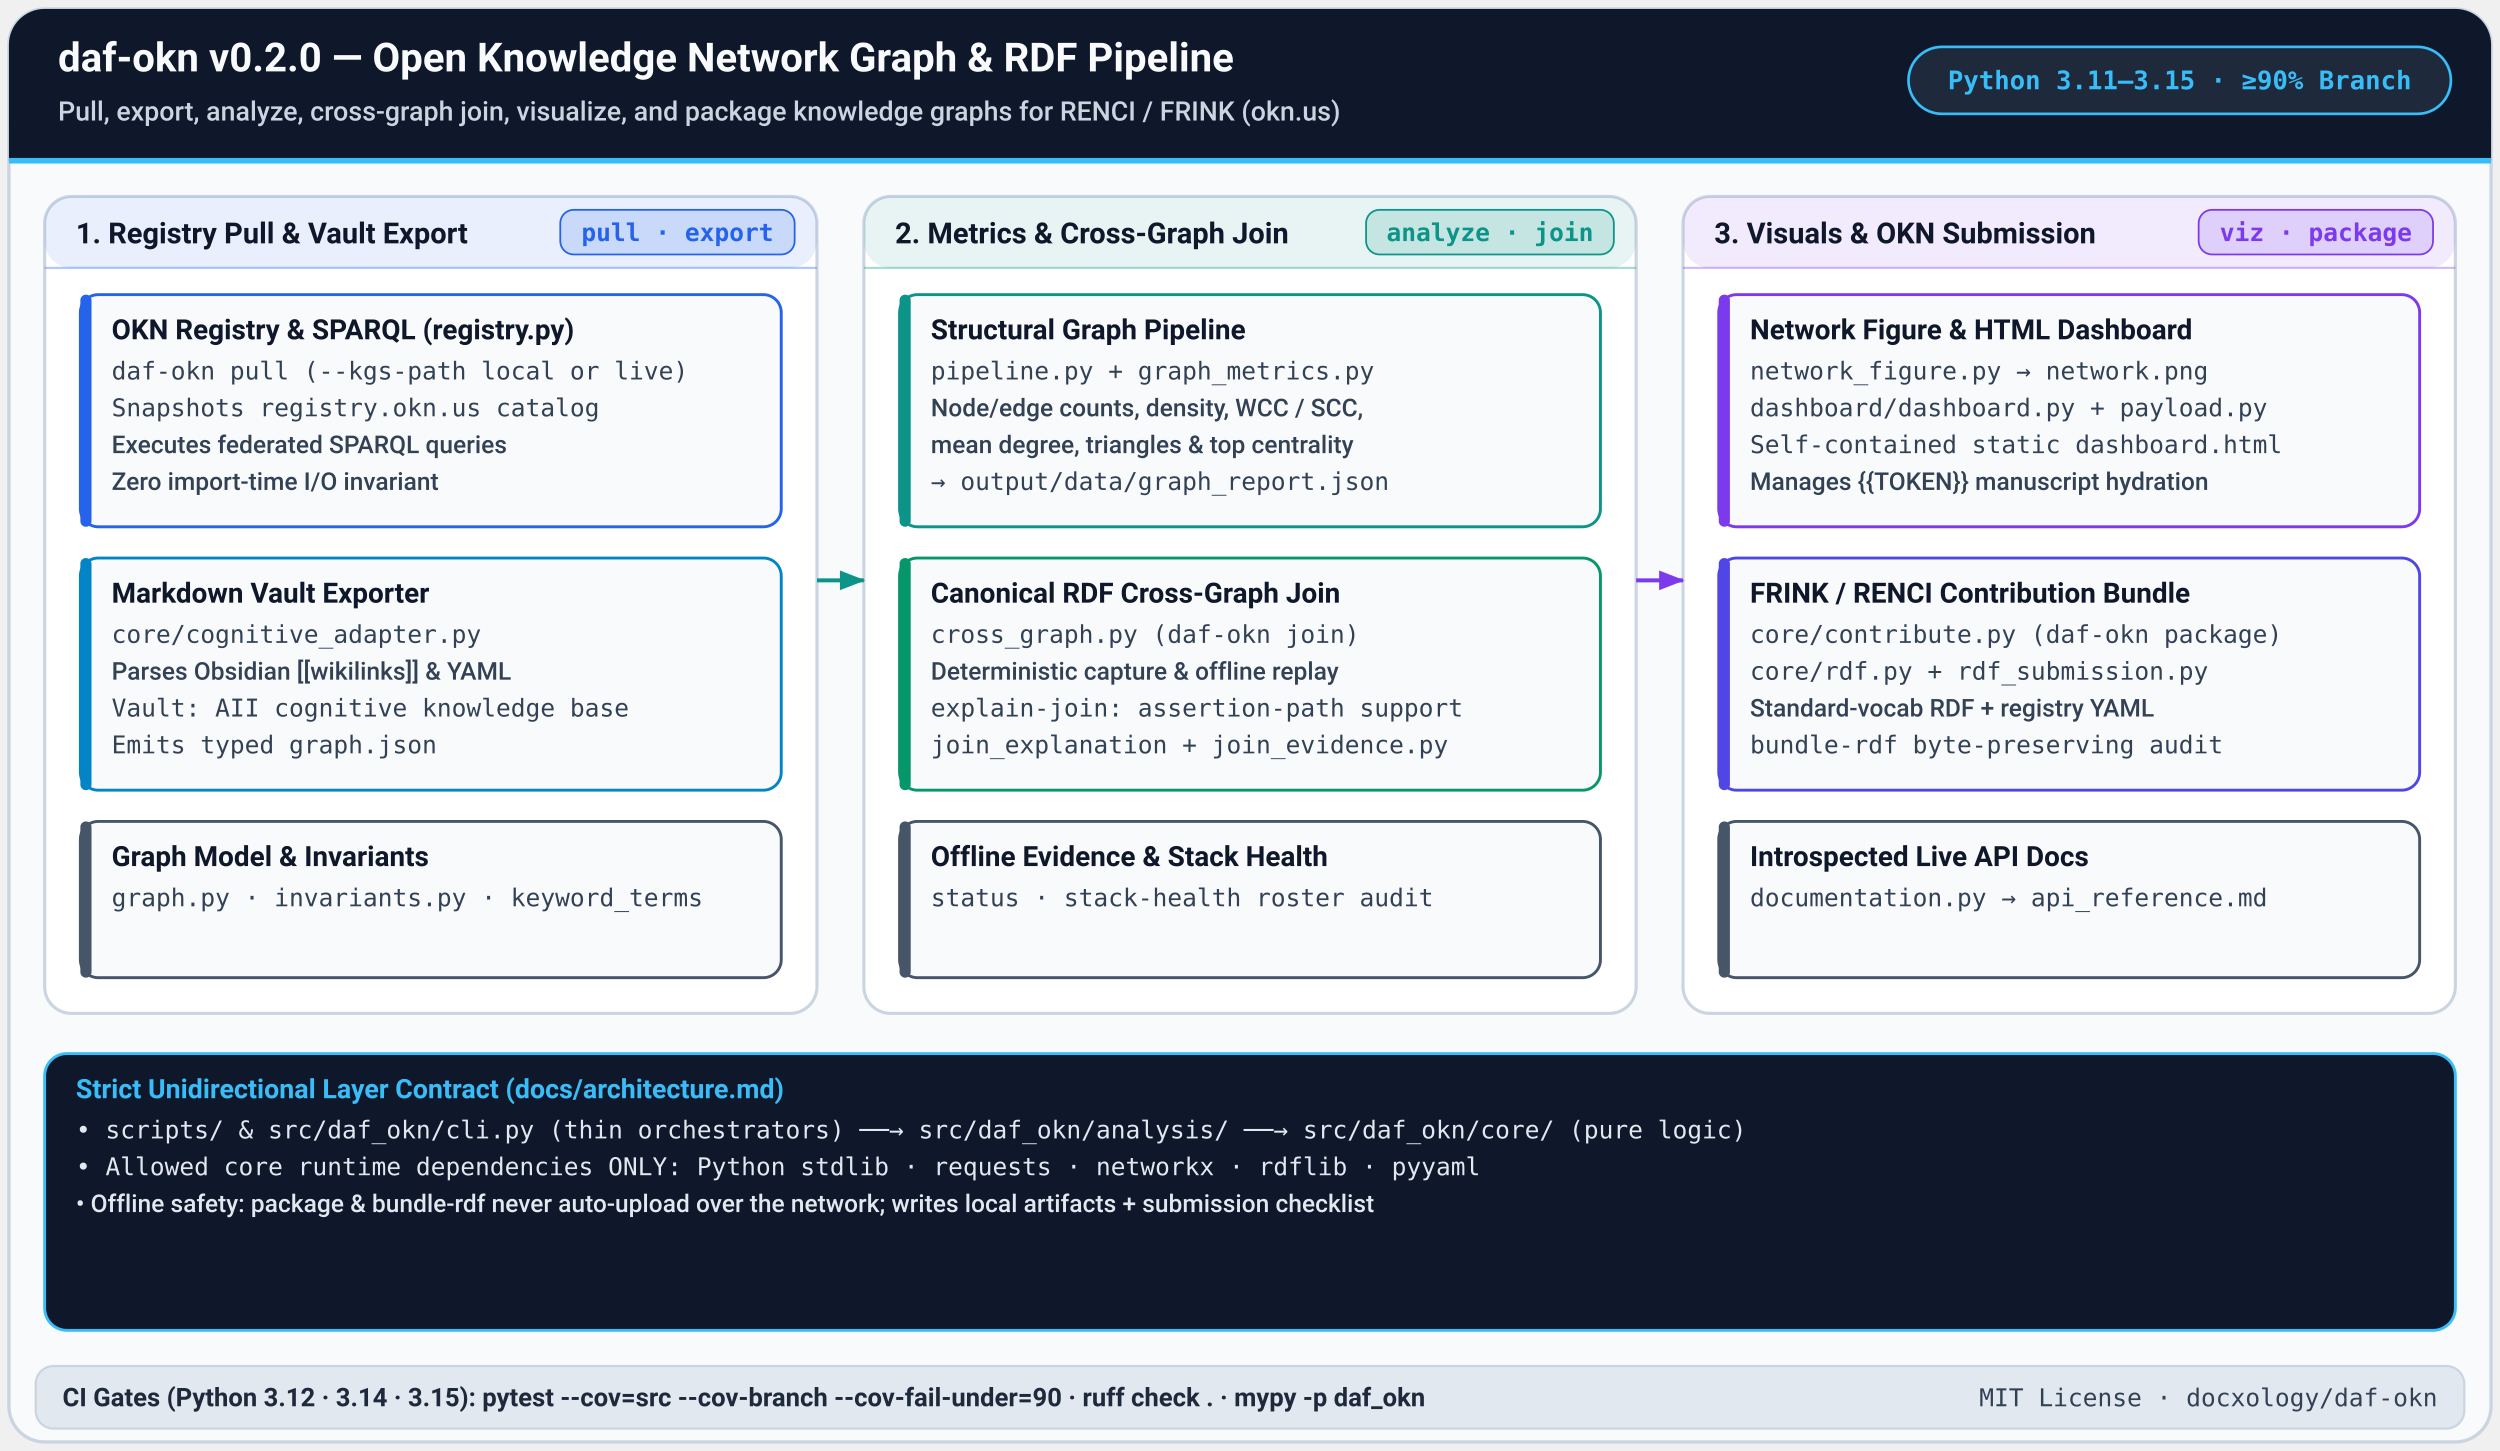
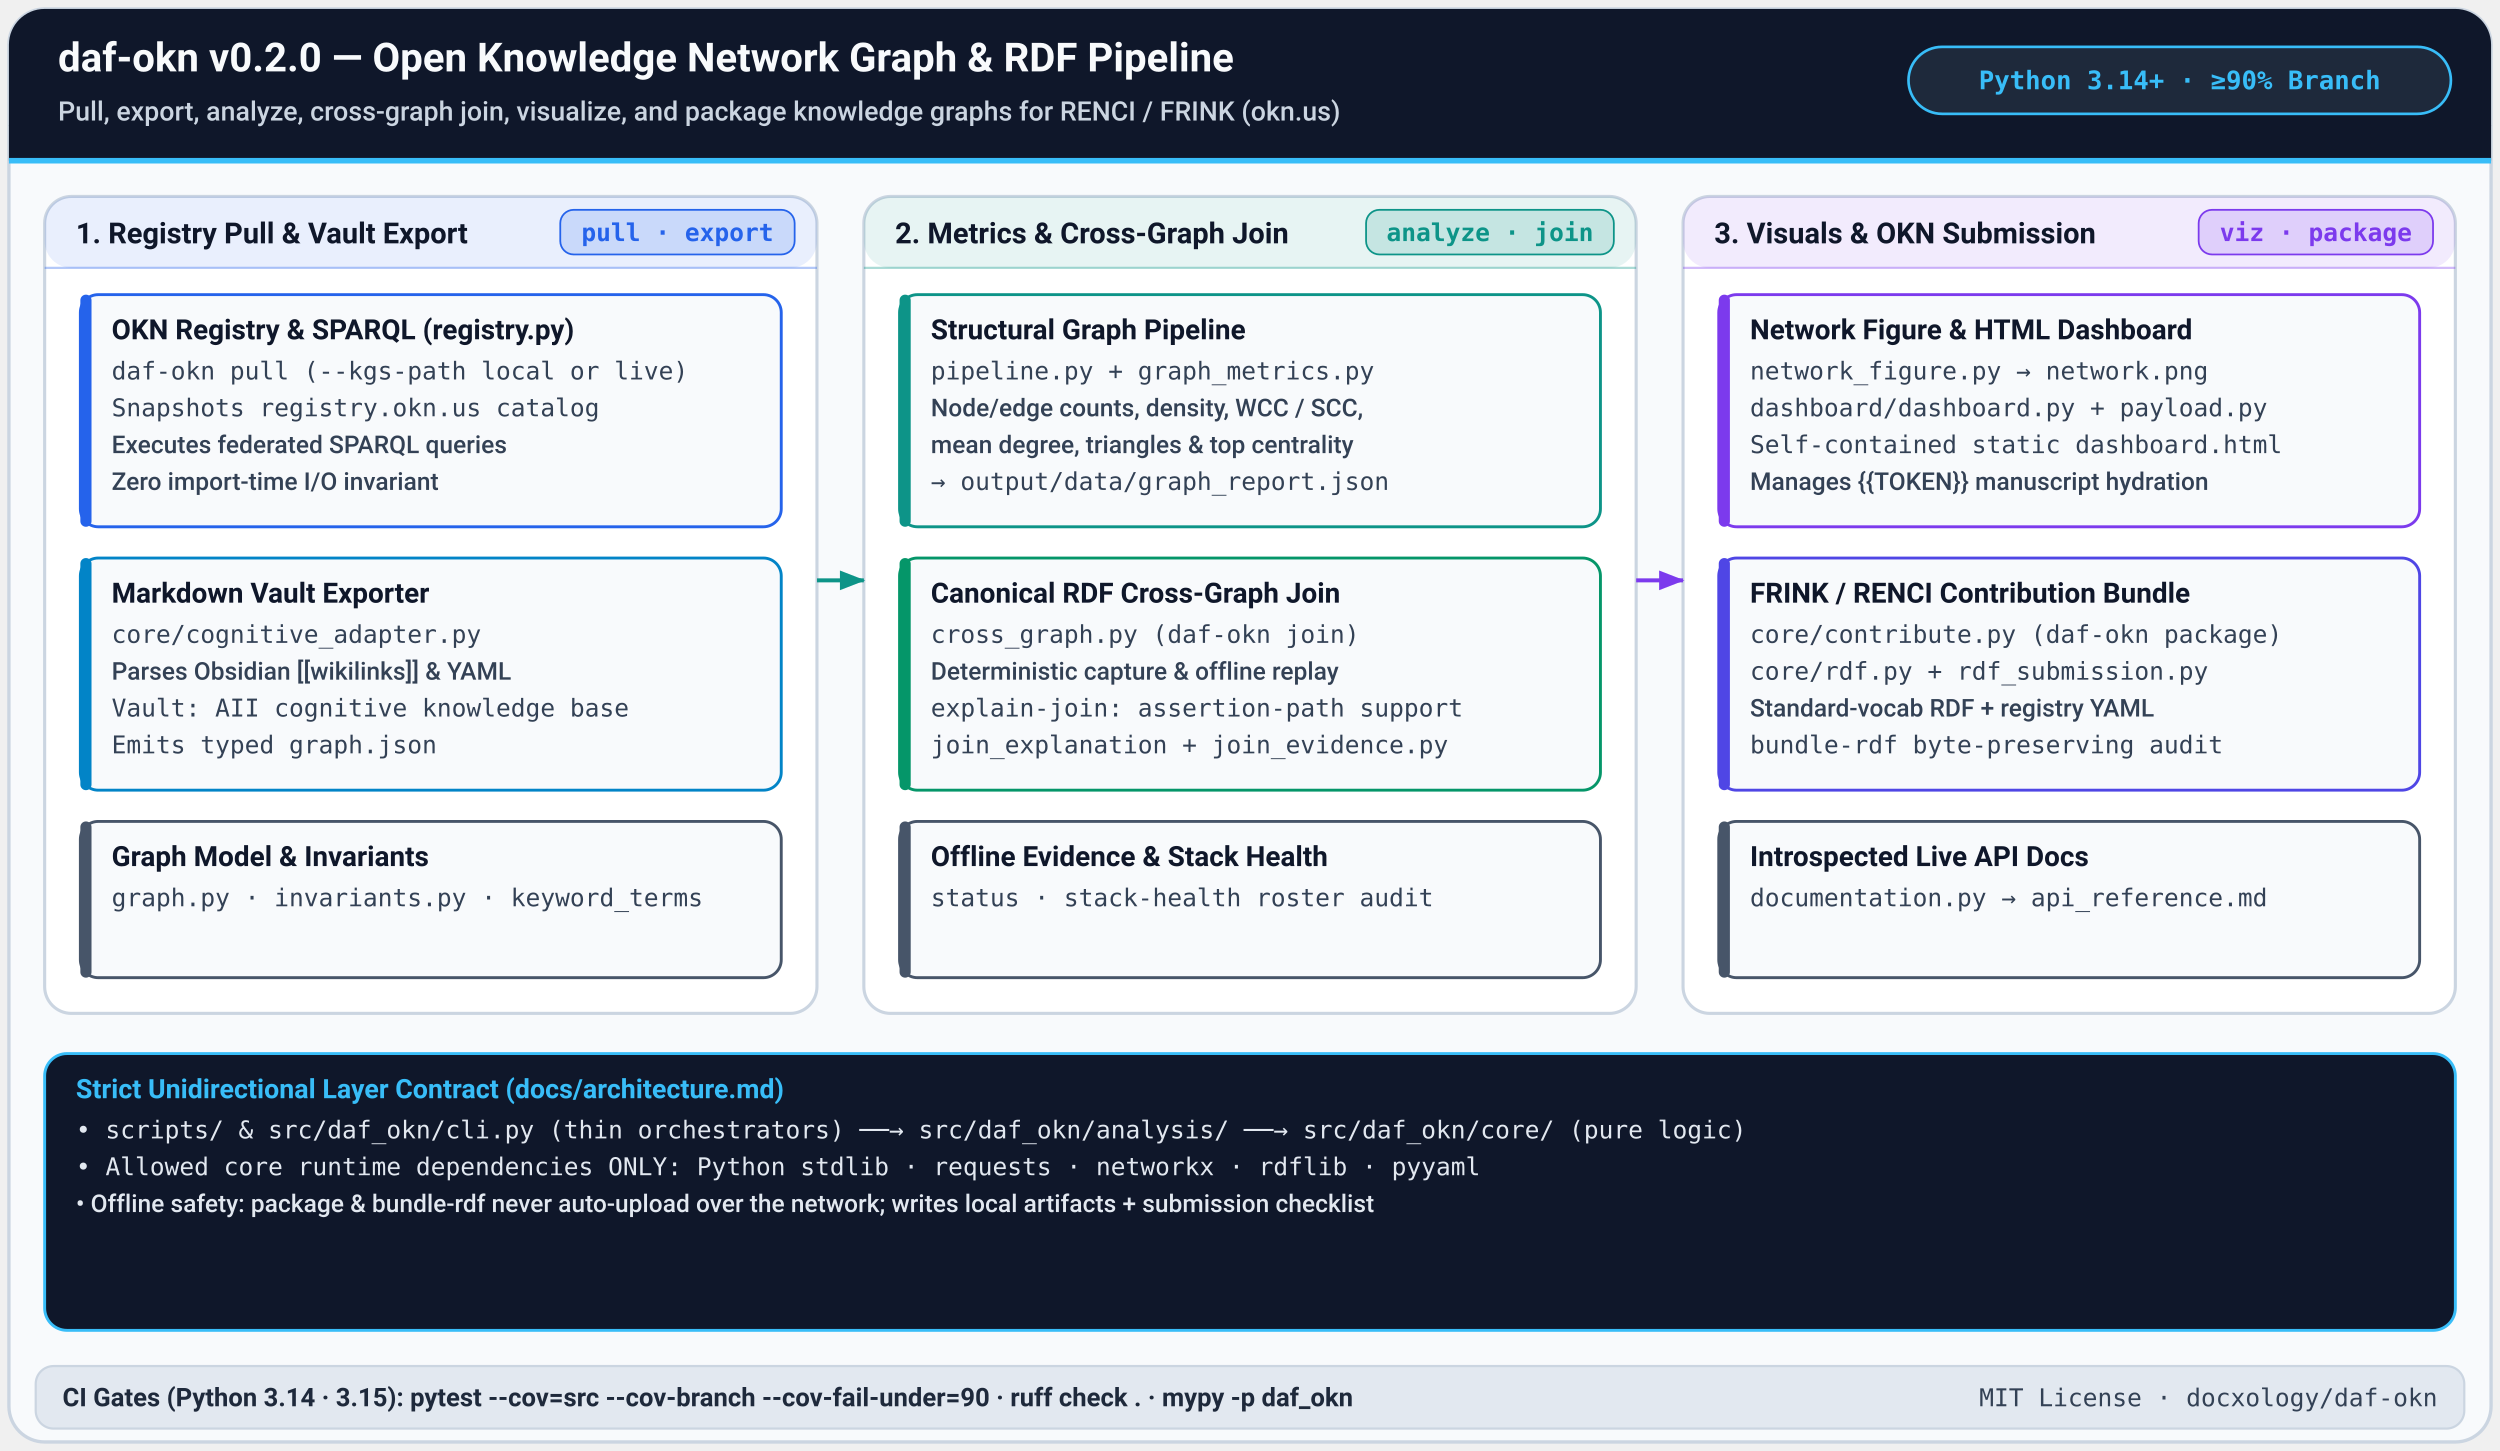
<svg xmlns="http://www.w3.org/2000/svg" viewBox="0 0 1120 650" width="1120" height="650" role="img" aria-labelledby="svg-title svg-desc">
  <defs>
    <marker id="arrow-slate" viewBox="0 0 10 10" refX="8.5" refY="5" markerWidth="7" markerHeight="7" orient="auto-start-reverse">
      <path d="M 0 1.5 L 9 5 L 0 8.5 z" fill="#475569" />
    </marker>
    <marker id="arrow-blue" viewBox="0 0 10 10" refX="8.5" refY="5" markerWidth="7" markerHeight="7" orient="auto-start-reverse">
      <path d="M 0 1.5 L 9 5 L 0 8.5 z" fill="#2563eb" />
    </marker>
    <marker id="arrow-teal" viewBox="0 0 10 10" refX="8.5" refY="5" markerWidth="7" markerHeight="7" orient="auto-start-reverse">
      <path d="M 0 1.5 L 9 5 L 0 8.5 z" fill="#0d9488" />
    </marker>
    <marker id="arrow-indigo" viewBox="0 0 10 10" refX="8.5" refY="5" markerWidth="7" markerHeight="7" orient="auto-start-reverse">
      <path d="M 0 1.5 L 9 5 L 0 8.5 z" fill="#4f46e5" />
    </marker>
    <marker id="arrow-amber" viewBox="0 0 10 10" refX="8.5" refY="5" markerWidth="7" markerHeight="7" orient="auto-start-reverse">
      <path d="M 0 1.5 L 9 5 L 0 8.5 z" fill="#d97706" />
    </marker>
    <marker id="arrow-emerald" viewBox="0 0 10 10" refX="8.5" refY="5" markerWidth="7" markerHeight="7" orient="auto-start-reverse">
      <path d="M 0 1.5 L 9 5 L 0 8.5 z" fill="#059669" />
    </marker>
    <marker id="arrow-rose" viewBox="0 0 10 10" refX="8.5" refY="5" markerWidth="7" markerHeight="7" orient="auto-start-reverse">
      <path d="M 0 1.5 L 9 5 L 0 8.5 z" fill="#e11d48" />
    </marker>
    <marker id="arrow-purple" viewBox="0 0 10 10" refX="8.5" refY="5" markerWidth="7" markerHeight="7" orient="auto-start-reverse">
      <path d="M 0 1.5 L 9 5 L 0 8.5 z" fill="#7c3aed" />
    </marker>
  </defs>
  <rect x="4" y="4" width="1112" height="642" rx="16" fill="#f8fafc" stroke="#cbd5e1" stroke-width="1.5" />
  <rect x="4" y="4" width="1112" height="68" rx="16" fill="#0f172a" />
  <rect x="4" y="56" width="1112" height="16" fill="#0f172a" />
  <line x1="4" y1="72" x2="1116" y2="72" stroke="#38bdf8" stroke-width="2.5" />
  <rect x="855" y="21" width="243" height="30" rx="15" fill="#1e293b" stroke="#38bdf8" stroke-width="1.2" />
-   <text x="976.5" y="40.0" font-family="ui-monospace, 'SFMono-Regular', Menlo, Monaco, Consolas, monospace" font-size="11.5" font-weight="700" fill="#38bdf8" text-anchor="middle">Python 3.11–3.15 · ≥90% Branch</text>
+   <text x="976.5" y="40.0" font-family="ui-monospace, 'SFMono-Regular', Menlo, Monaco, Consolas, monospace" font-size="11.5" font-weight="700" fill="#38bdf8" text-anchor="middle">Python 3.14+ · ≥90% Branch</text>
  <text x="26.0" y="32.0" font-family="system-ui, -apple-system, 'Segoe UI', Roboto, Helvetica, Arial, sans-serif" font-size="18" font-weight="700" fill="#f8fafc" text-anchor="start">daf-okn v0.2.0 — Open Knowledge Network Graph &amp; RDF Pipeline</text>
  <text x="26.0" y="54.0" font-family="system-ui, -apple-system, 'Segoe UI', Roboto, Helvetica, Arial, sans-serif" font-size="12" font-weight="500" fill="#cbd5e1" text-anchor="start">Pull, export, analyze, cross-graph join, visualize, and package knowledge graphs for RENCI / FRINK (okn.us)</text>
  <rect x="20" y="88" width="346" height="366" rx="12" fill="#ffffff" stroke="#cbd5e1" stroke-width="1.4" />
  <rect x="20" y="88" width="346" height="32" rx="12" fill="#2563eb" fill-opacity="0.10" />
  <line x1="20" y1="120" x2="366" y2="120" stroke="#2563eb" stroke-opacity="0.35" stroke-width="1" />
  <rect x="251" y="94" width="105" height="20" rx="6" fill="#2563eb" fill-opacity="0.16" stroke="#2563eb" stroke-width="0.8" />
  <text x="303.5" y="108.0" font-family="ui-monospace, 'SFMono-Regular', Menlo, Monaco, Consolas, monospace" font-size="11" font-weight="700" fill="#2563eb" text-anchor="middle">pull · export</text>
  <text x="34.0" y="109.0" font-family="system-ui, -apple-system, 'Segoe UI', Roboto, Helvetica, Arial, sans-serif" font-size="13" font-weight="700" fill="#0f172a" text-anchor="start">1. Registry Pull &amp; Vault Export</text>
  <rect x="36" y="132" width="314" height="104" rx="8" fill="#f8fafc" stroke="#2563eb" stroke-width="1.3" />
  <rect x="36" y="132" width="5" height="104" rx="2.5" fill="#2563eb" />
  <text x="50.0" y="152.0" font-family="system-ui, -apple-system, 'Segoe UI', Roboto, Helvetica, Arial, sans-serif" font-size="12.5" font-weight="700" fill="#0f172a" text-anchor="start">OKN Registry &amp; SPARQL (registry.py)</text>
  <text x="50.0" y="170.0" font-family="ui-monospace, 'SFMono-Regular', Menlo, Monaco, Consolas, monospace" font-size="11.0" font-weight="500" fill="#334155" text-anchor="start">daf-okn pull (--kgs-path local or live)</text>
  <text x="50.0" y="186.5" font-family="ui-monospace, 'SFMono-Regular', Menlo, Monaco, Consolas, monospace" font-size="11.0" font-weight="500" fill="#334155" text-anchor="start">Snapshots registry.okn.us catalog</text>
  <text x="50.0" y="203.0" font-family="system-ui, -apple-system, 'Segoe UI', Roboto, Helvetica, Arial, sans-serif" font-size="11.0" font-weight="500" fill="#334155" text-anchor="start">Executes federated SPARQL queries</text>
  <text x="50.0" y="219.5" font-family="system-ui, -apple-system, 'Segoe UI', Roboto, Helvetica, Arial, sans-serif" font-size="11.0" font-weight="500" fill="#334155" text-anchor="start">Zero import-time I/O invariant</text>
  <rect x="36" y="250" width="314" height="104" rx="8" fill="#f8fafc" stroke="#0284c7" stroke-width="1.3" />
  <rect x="36" y="250" width="5" height="104" rx="2.5" fill="#0284c7" />
  <text x="50.0" y="270.0" font-family="system-ui, -apple-system, 'Segoe UI', Roboto, Helvetica, Arial, sans-serif" font-size="12.5" font-weight="700" fill="#0f172a" text-anchor="start">Markdown Vault Exporter</text>
  <text x="50.0" y="288.0" font-family="ui-monospace, 'SFMono-Regular', Menlo, Monaco, Consolas, monospace" font-size="11.0" font-weight="500" fill="#334155" text-anchor="start">core/cognitive_adapter.py</text>
  <text x="50.0" y="304.5" font-family="system-ui, -apple-system, 'Segoe UI', Roboto, Helvetica, Arial, sans-serif" font-size="11.0" font-weight="500" fill="#334155" text-anchor="start">Parses Obsidian [[wikilinks]] &amp; YAML</text>
  <text x="50.0" y="321.0" font-family="ui-monospace, 'SFMono-Regular', Menlo, Monaco, Consolas, monospace" font-size="11.0" font-weight="500" fill="#334155" text-anchor="start">Vault: AII cognitive knowledge base</text>
  <text x="50.0" y="337.5" font-family="ui-monospace, 'SFMono-Regular', Menlo, Monaco, Consolas, monospace" font-size="11.0" font-weight="500" fill="#334155" text-anchor="start">Emits typed graph.json</text>
  <rect x="36" y="368" width="314" height="70" rx="8" fill="#f8fafc" stroke="#475569" stroke-width="1.3" />
  <rect x="36" y="368" width="5" height="70" rx="2.5" fill="#475569" />
  <text x="50.0" y="388.0" font-family="system-ui, -apple-system, 'Segoe UI', Roboto, Helvetica, Arial, sans-serif" font-size="12.5" font-weight="700" fill="#0f172a" text-anchor="start">Graph Model &amp; Invariants</text>
  <text x="50.0" y="406.0" font-family="ui-monospace, 'SFMono-Regular', Menlo, Monaco, Consolas, monospace" font-size="11.0" font-weight="500" fill="#334155" text-anchor="start">graph.py · invariants.py · keyword_terms</text>
  <rect x="387" y="88" width="346" height="366" rx="12" fill="#ffffff" stroke="#cbd5e1" stroke-width="1.4" />
  <rect x="387" y="88" width="346" height="32" rx="12" fill="#0d9488" fill-opacity="0.10" />
  <line x1="387" y1="120" x2="733" y2="120" stroke="#0d9488" stroke-opacity="0.35" stroke-width="1" />
  <rect x="612" y="94" width="111" height="20" rx="6" fill="#0d9488" fill-opacity="0.16" stroke="#0d9488" stroke-width="0.8" />
  <text x="667.5" y="108.0" font-family="ui-monospace, 'SFMono-Regular', Menlo, Monaco, Consolas, monospace" font-size="11" font-weight="700" fill="#0d9488" text-anchor="middle">analyze · join</text>
  <text x="401.0" y="109.0" font-family="system-ui, -apple-system, 'Segoe UI', Roboto, Helvetica, Arial, sans-serif" font-size="13" font-weight="700" fill="#0f172a" text-anchor="start">2. Metrics &amp; Cross-Graph Join</text>
  <rect x="403" y="132" width="314" height="104" rx="8" fill="#f8fafc" stroke="#0d9488" stroke-width="1.3" />
  <rect x="403" y="132" width="5" height="104" rx="2.5" fill="#0d9488" />
  <text x="417.0" y="152.0" font-family="system-ui, -apple-system, 'Segoe UI', Roboto, Helvetica, Arial, sans-serif" font-size="12.5" font-weight="700" fill="#0f172a" text-anchor="start">Structural Graph Pipeline</text>
  <text x="417.0" y="170.0" font-family="ui-monospace, 'SFMono-Regular', Menlo, Monaco, Consolas, monospace" font-size="11.0" font-weight="500" fill="#334155" text-anchor="start">pipeline.py + graph_metrics.py</text>
  <text x="417.0" y="186.5" font-family="system-ui, -apple-system, 'Segoe UI', Roboto, Helvetica, Arial, sans-serif" font-size="11.0" font-weight="500" fill="#334155" text-anchor="start">Node/edge counts, density, WCC / SCC,</text>
  <text x="417.0" y="203.0" font-family="system-ui, -apple-system, 'Segoe UI', Roboto, Helvetica, Arial, sans-serif" font-size="11.0" font-weight="500" fill="#334155" text-anchor="start">mean degree, triangles &amp; top centrality</text>
  <text x="417.0" y="219.5" font-family="ui-monospace, 'SFMono-Regular', Menlo, Monaco, Consolas, monospace" font-size="11.0" font-weight="500" fill="#334155" text-anchor="start">→ output/data/graph_report.json</text>
  <rect x="403" y="250" width="314" height="104" rx="8" fill="#f8fafc" stroke="#059669" stroke-width="1.3" />
  <rect x="403" y="250" width="5" height="104" rx="2.5" fill="#059669" />
  <text x="417.0" y="270.0" font-family="system-ui, -apple-system, 'Segoe UI', Roboto, Helvetica, Arial, sans-serif" font-size="12.5" font-weight="700" fill="#0f172a" text-anchor="start">Canonical RDF Cross-Graph Join</text>
  <text x="417.0" y="288.0" font-family="ui-monospace, 'SFMono-Regular', Menlo, Monaco, Consolas, monospace" font-size="11.0" font-weight="500" fill="#334155" text-anchor="start">cross_graph.py (daf-okn join)</text>
  <text x="417.0" y="304.5" font-family="system-ui, -apple-system, 'Segoe UI', Roboto, Helvetica, Arial, sans-serif" font-size="11.0" font-weight="500" fill="#334155" text-anchor="start">Deterministic capture &amp; offline replay</text>
  <text x="417.0" y="321.0" font-family="ui-monospace, 'SFMono-Regular', Menlo, Monaco, Consolas, monospace" font-size="11.0" font-weight="500" fill="#334155" text-anchor="start">explain-join: assertion-path support</text>
  <text x="417.0" y="337.5" font-family="ui-monospace, 'SFMono-Regular', Menlo, Monaco, Consolas, monospace" font-size="11.0" font-weight="500" fill="#334155" text-anchor="start">join_explanation + join_evidence.py</text>
  <rect x="403" y="368" width="314" height="70" rx="8" fill="#f8fafc" stroke="#475569" stroke-width="1.3" />
  <rect x="403" y="368" width="5" height="70" rx="2.5" fill="#475569" />
  <text x="417.0" y="388.0" font-family="system-ui, -apple-system, 'Segoe UI', Roboto, Helvetica, Arial, sans-serif" font-size="12.5" font-weight="700" fill="#0f172a" text-anchor="start">Offline Evidence &amp; Stack Health</text>
  <text x="417.0" y="406.0" font-family="ui-monospace, 'SFMono-Regular', Menlo, Monaco, Consolas, monospace" font-size="11.0" font-weight="500" fill="#334155" text-anchor="start">status · stack-health roster audit</text>
  <rect x="754" y="88" width="346" height="366" rx="12" fill="#ffffff" stroke="#cbd5e1" stroke-width="1.4" />
  <rect x="754" y="88" width="346" height="32" rx="12" fill="#7c3aed" fill-opacity="0.10" />
  <line x1="754" y1="120" x2="1100" y2="120" stroke="#7c3aed" stroke-opacity="0.35" stroke-width="1" />
  <rect x="985" y="94" width="105" height="20" rx="6" fill="#7c3aed" fill-opacity="0.16" stroke="#7c3aed" stroke-width="0.8" />
  <text x="1037.5" y="108.0" font-family="ui-monospace, 'SFMono-Regular', Menlo, Monaco, Consolas, monospace" font-size="11" font-weight="700" fill="#7c3aed" text-anchor="middle">viz · package</text>
  <text x="768.0" y="109.0" font-family="system-ui, -apple-system, 'Segoe UI', Roboto, Helvetica, Arial, sans-serif" font-size="13" font-weight="700" fill="#0f172a" text-anchor="start">3. Visuals &amp; OKN Submission</text>
  <rect x="770" y="132" width="314" height="104" rx="8" fill="#f8fafc" stroke="#7c3aed" stroke-width="1.3" />
  <rect x="770" y="132" width="5" height="104" rx="2.5" fill="#7c3aed" />
  <text x="784.0" y="152.0" font-family="system-ui, -apple-system, 'Segoe UI', Roboto, Helvetica, Arial, sans-serif" font-size="12.5" font-weight="700" fill="#0f172a" text-anchor="start">Network Figure &amp; HTML Dashboard</text>
  <text x="784.0" y="170.0" font-family="ui-monospace, 'SFMono-Regular', Menlo, Monaco, Consolas, monospace" font-size="11.0" font-weight="500" fill="#334155" text-anchor="start">network_figure.py → network.png</text>
  <text x="784.0" y="186.5" font-family="ui-monospace, 'SFMono-Regular', Menlo, Monaco, Consolas, monospace" font-size="11.0" font-weight="500" fill="#334155" text-anchor="start">dashboard/dashboard.py + payload.py</text>
  <text x="784.0" y="203.0" font-family="ui-monospace, 'SFMono-Regular', Menlo, Monaco, Consolas, monospace" font-size="11.0" font-weight="500" fill="#334155" text-anchor="start">Self-contained static dashboard.html</text>
  <text x="784.0" y="219.5" font-family="system-ui, -apple-system, 'Segoe UI', Roboto, Helvetica, Arial, sans-serif" font-size="11.0" font-weight="500" fill="#334155" text-anchor="start">Manages {{TOKEN}} manuscript hydration</text>
  <rect x="770" y="250" width="314" height="104" rx="8" fill="#f8fafc" stroke="#4f46e5" stroke-width="1.3" />
  <rect x="770" y="250" width="5" height="104" rx="2.5" fill="#4f46e5" />
  <text x="784.0" y="270.0" font-family="system-ui, -apple-system, 'Segoe UI', Roboto, Helvetica, Arial, sans-serif" font-size="12.5" font-weight="700" fill="#0f172a" text-anchor="start">FRINK / RENCI Contribution Bundle</text>
  <text x="784.0" y="288.0" font-family="ui-monospace, 'SFMono-Regular', Menlo, Monaco, Consolas, monospace" font-size="11.0" font-weight="500" fill="#334155" text-anchor="start">core/contribute.py (daf-okn package)</text>
  <text x="784.0" y="304.5" font-family="ui-monospace, 'SFMono-Regular', Menlo, Monaco, Consolas, monospace" font-size="11.0" font-weight="500" fill="#334155" text-anchor="start">core/rdf.py + rdf_submission.py</text>
  <text x="784.0" y="321.0" font-family="system-ui, -apple-system, 'Segoe UI', Roboto, Helvetica, Arial, sans-serif" font-size="11.0" font-weight="500" fill="#334155" text-anchor="start">Standard-vocab RDF + registry YAML</text>
  <text x="784.0" y="337.5" font-family="ui-monospace, 'SFMono-Regular', Menlo, Monaco, Consolas, monospace" font-size="11.0" font-weight="500" fill="#334155" text-anchor="start">bundle-rdf byte-preserving audit</text>
  <rect x="770" y="368" width="314" height="70" rx="8" fill="#f8fafc" stroke="#475569" stroke-width="1.3" />
  <rect x="770" y="368" width="5" height="70" rx="2.5" fill="#475569" />
  <text x="784.0" y="388.0" font-family="system-ui, -apple-system, 'Segoe UI', Roboto, Helvetica, Arial, sans-serif" font-size="12.5" font-weight="700" fill="#0f172a" text-anchor="start">Introspected Live API Docs</text>
  <text x="784.0" y="406.0" font-family="ui-monospace, 'SFMono-Regular', Menlo, Monaco, Consolas, monospace" font-size="11.0" font-weight="500" fill="#334155" text-anchor="start">documentation.py → api_reference.md</text>
  <path d="M 366.0 260.0 L 387.0 260.0" fill="none" stroke="#0d9488" stroke-width="1.8" marker-end="url(#arrow-teal)" />
  <path d="M 733.0 260.0 L 754.0 260.0" fill="none" stroke="#7c3aed" stroke-width="1.8" marker-end="url(#arrow-purple)" />
  <rect x="20" y="472" width="1080" height="124" rx="10" fill="#0f172a" stroke="#38bdf8" stroke-width="1.3" />
  <text x="34.0" y="492.0" font-family="system-ui, -apple-system, 'Segoe UI', Roboto, Helvetica, Arial, sans-serif" font-size="12" font-weight="700" fill="#38bdf8" text-anchor="start">Strict Unidirectional Layer Contract (docs/architecture.md)</text>
  <text x="34.0" y="510.0" font-family="ui-monospace, 'SFMono-Regular', Menlo, Monaco, Consolas, monospace" font-size="11.0" font-weight="500" fill="#e2e8f0" text-anchor="start">• scripts/ &amp; src/daf_okn/cli.py (thin orchestrators) ──→ src/daf_okn/analysis/ ──→ src/daf_okn/core/ (pure logic)</text>
  <text x="34.0" y="526.5" font-family="ui-monospace, 'SFMono-Regular', Menlo, Monaco, Consolas, monospace" font-size="11.0" font-weight="500" fill="#e2e8f0" text-anchor="start">• Allowed core runtime dependencies ONLY: Python stdlib · requests · networkx · rdflib · pyyaml</text>
  <text x="34.0" y="543.0" font-family="system-ui, -apple-system, 'Segoe UI', Roboto, Helvetica, Arial, sans-serif" font-size="11.0" font-weight="500" fill="#e2e8f0" text-anchor="start">• Offline safety: package &amp; bundle-rdf never auto-upload over the network; writes local artifacts + submission checklist</text>
  <rect x="16" y="612" width="1088" height="28" rx="8" fill="#e2e8f0" stroke="#cbd5e1" stroke-width="1" />
-   <text x="28.0" y="630.0" font-family="system-ui, -apple-system, 'Segoe UI', Roboto, Helvetica, Arial, sans-serif" font-size="11.5" font-weight="700" fill="#1e293b" text-anchor="start">CI Gates (Python 3.12 · 3.14 · 3.15): pytest --cov=src --cov-branch --cov-fail-under=90 · ruff check . · mypy -p daf_okn</text>
+   <text x="28.0" y="630.0" font-family="system-ui, -apple-system, 'Segoe UI', Roboto, Helvetica, Arial, sans-serif" font-size="11.5" font-weight="700" fill="#1e293b" text-anchor="start">CI Gates (Python 3.14 · 3.15): pytest --cov=src --cov-branch --cov-fail-under=90 · ruff check . · mypy -p daf_okn</text>
  <text x="1092.0" y="630.0" font-family="ui-monospace, 'SFMono-Regular', Menlo, Monaco, Consolas, monospace" font-size="11.0" font-weight="500" fill="#334155" text-anchor="end">MIT License · docxology/daf-okn</text>
</svg>
